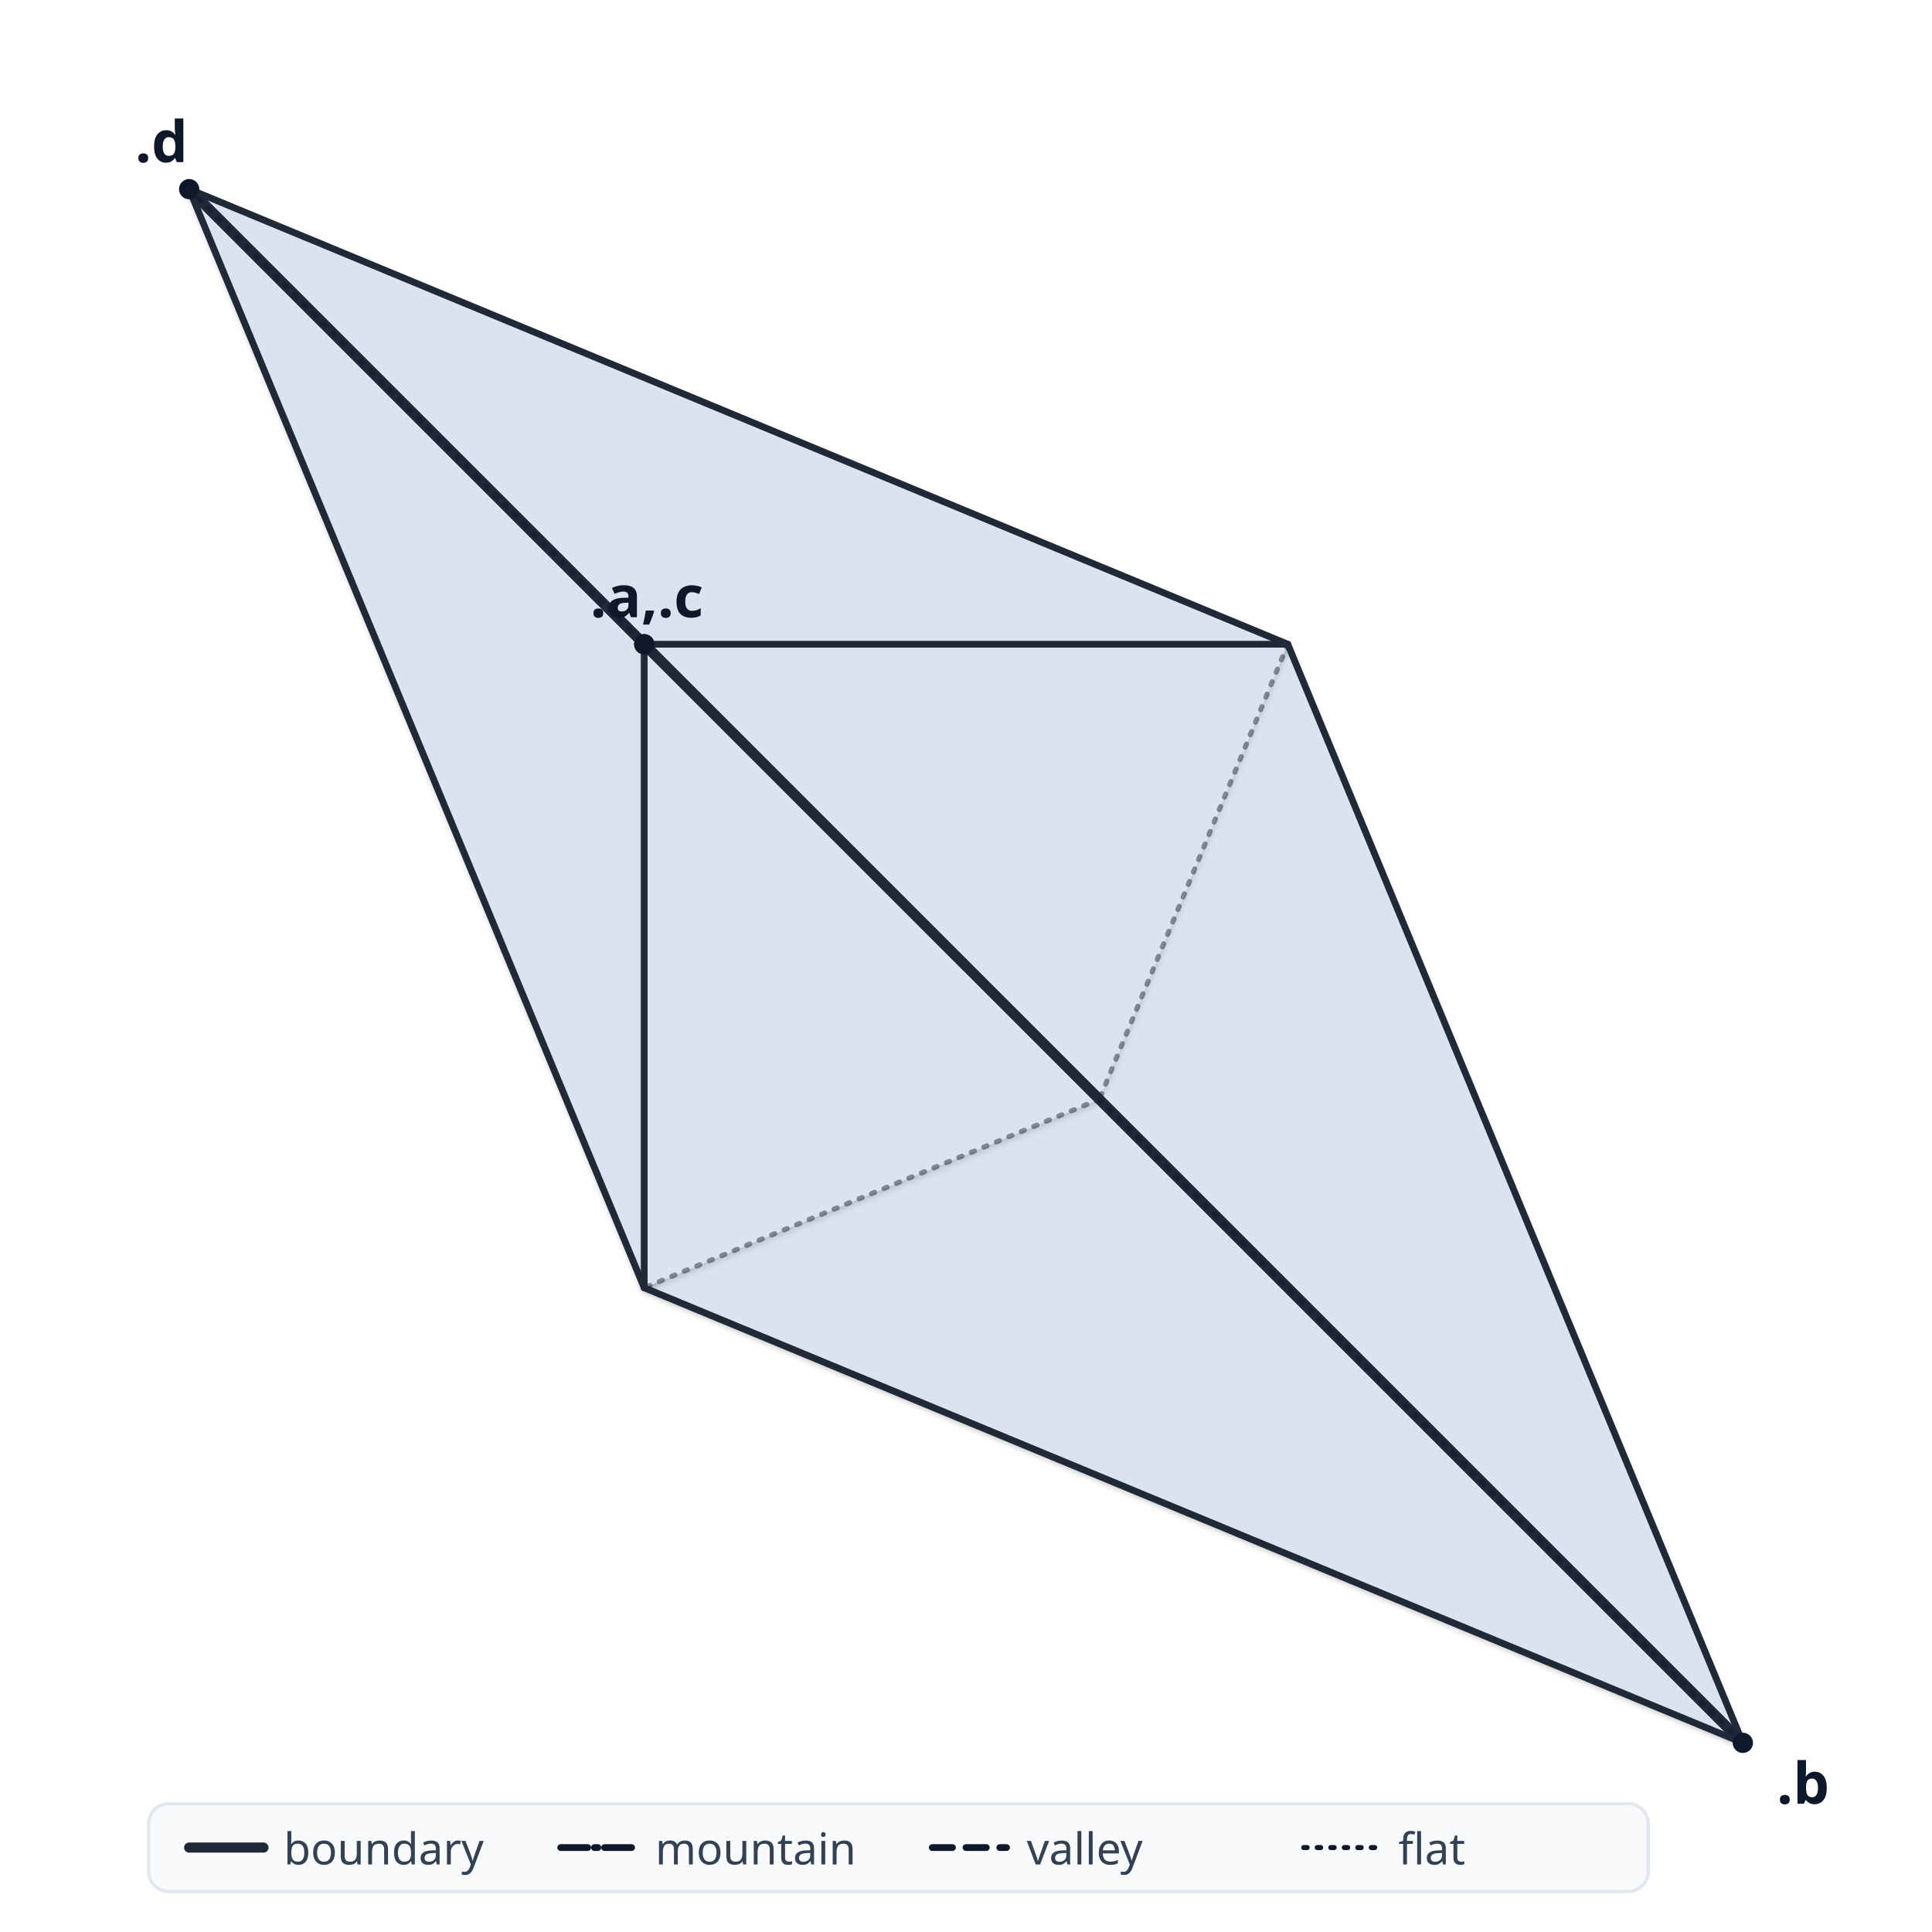
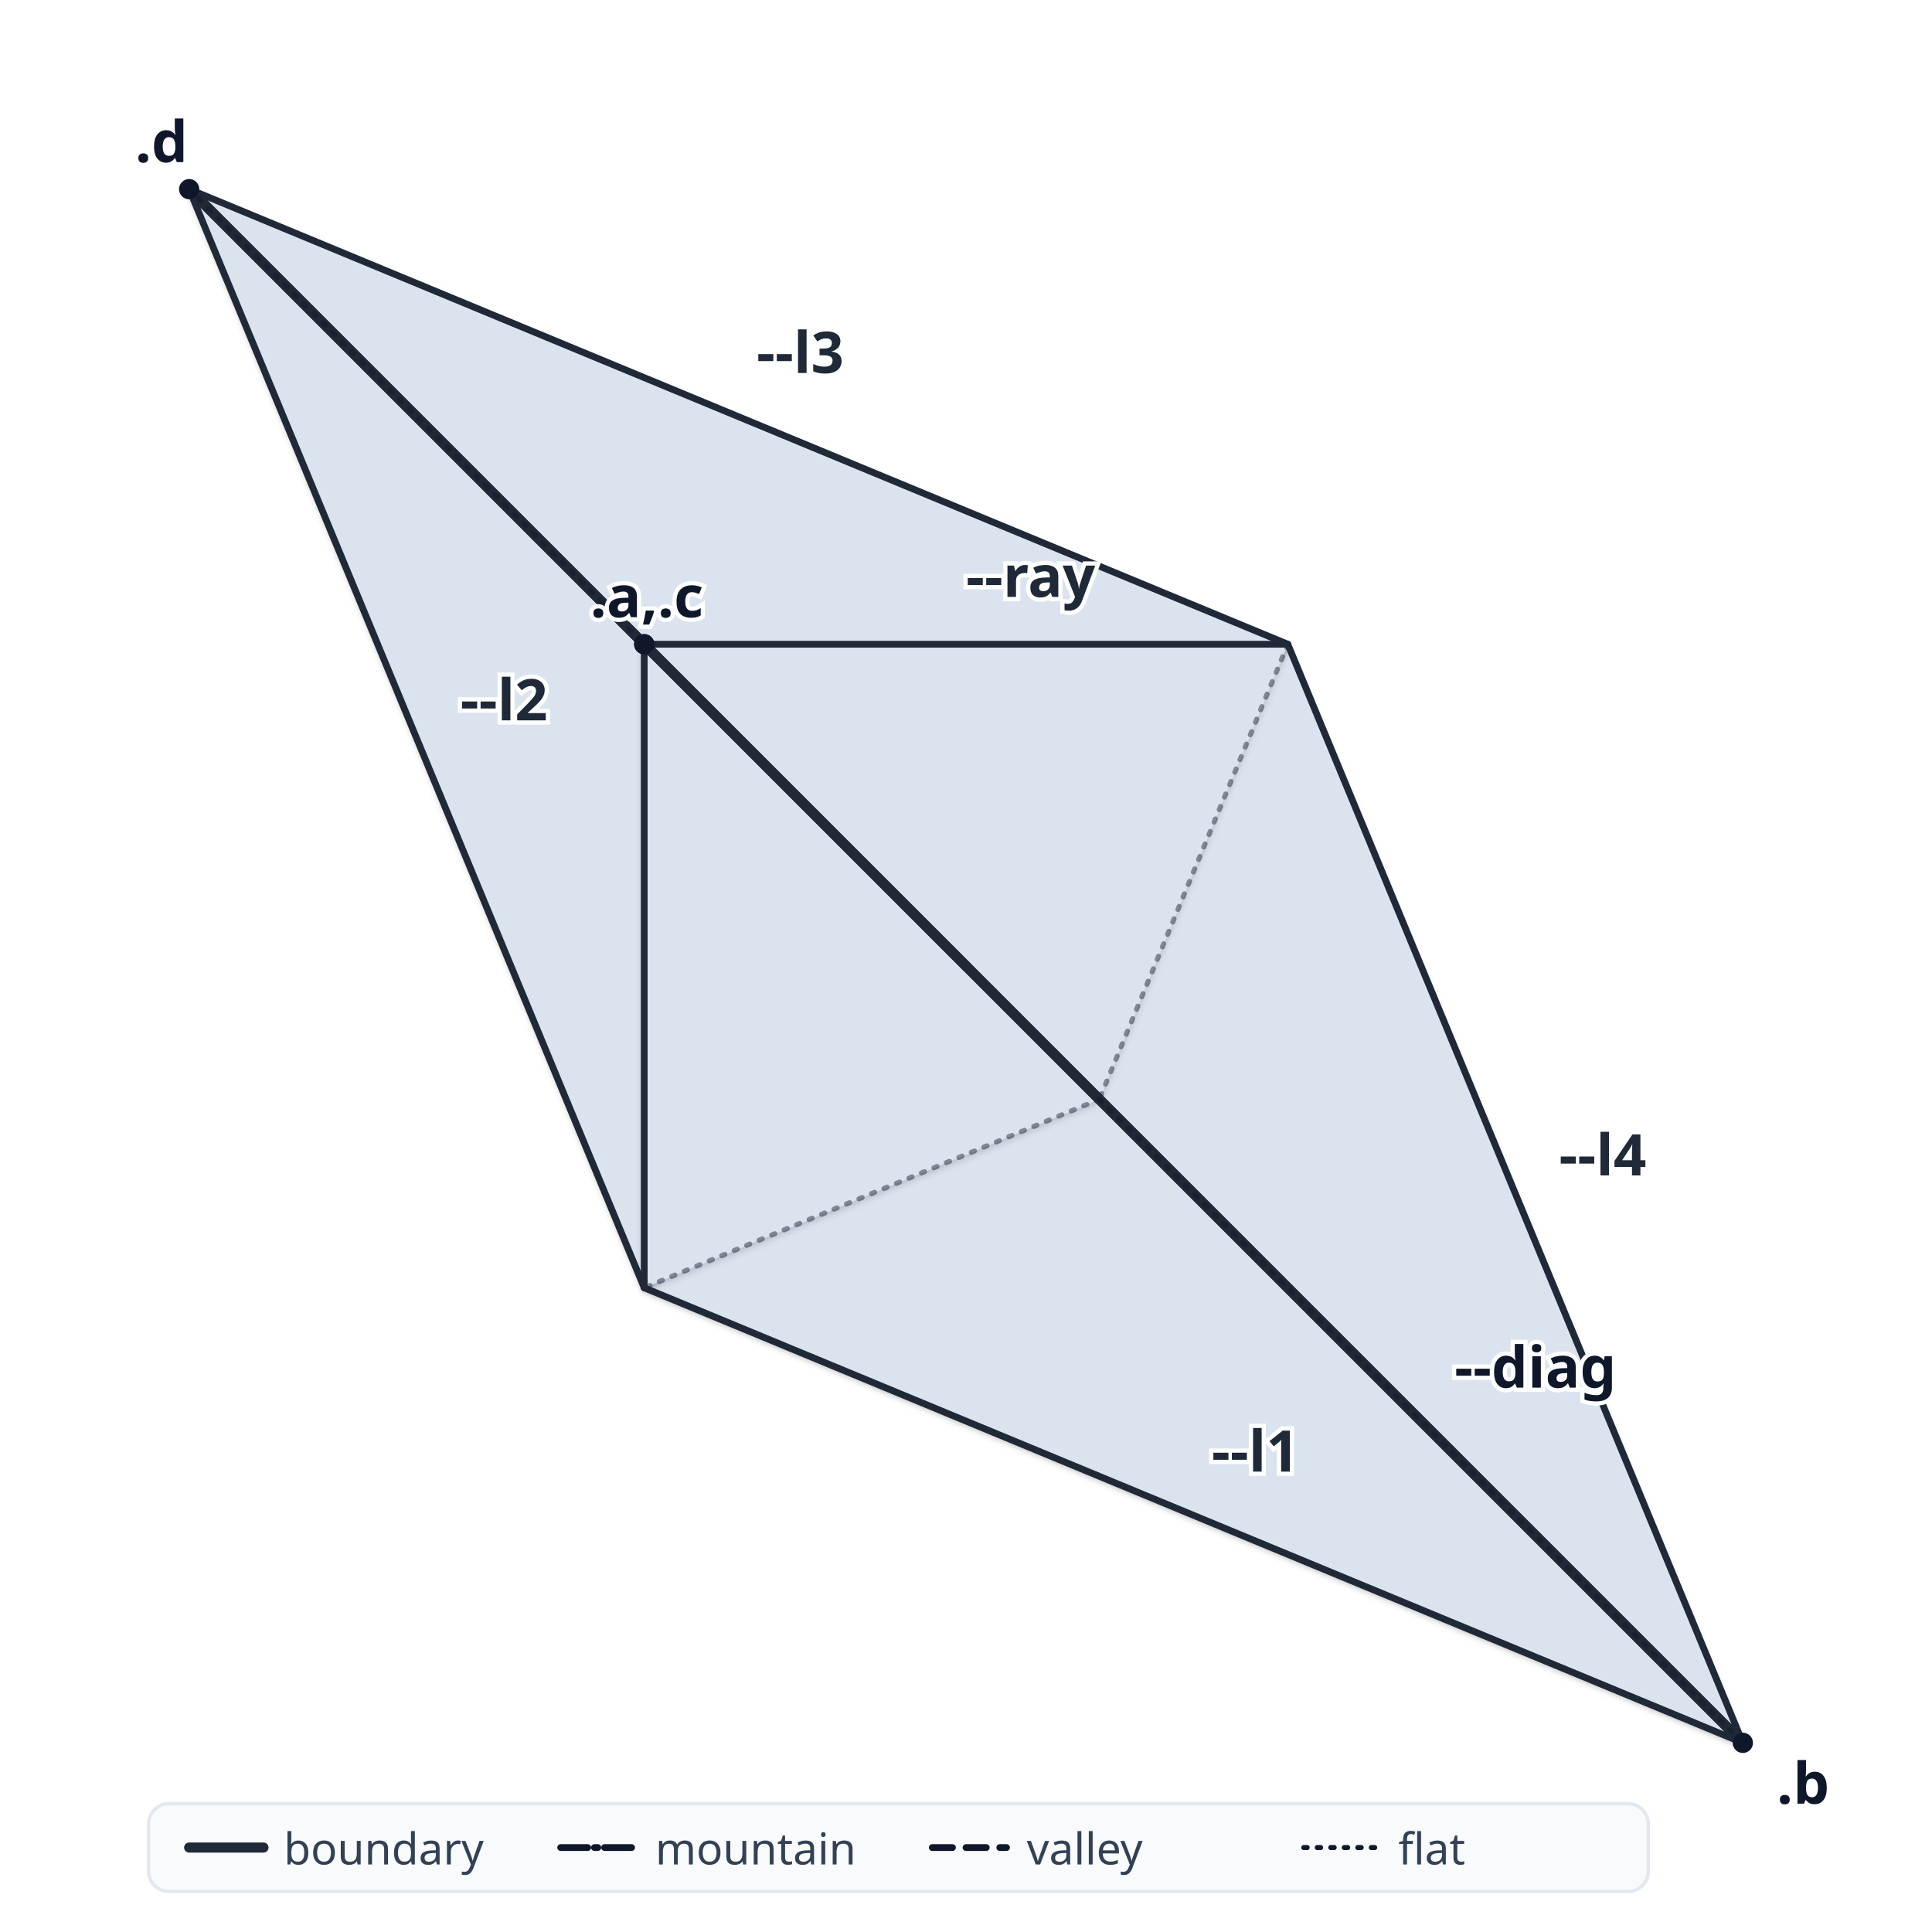
<svg xmlns="http://www.w3.org/2000/svg" width="572" height="572" viewBox="0 0 572 572" font-family="ui-sans-serif, system-ui, sans-serif">
  <rect width="572" height="572" fill="white" />
  <defs>
    <filter id="layerShadow" x="-20%" y="-20%" width="140%" height="140%">
      <feDropShadow dx="0" dy="1" stdDeviation="1.1" flood-color="#0f172a" flood-opacity="0.18" />
    </filter>
  </defs>
  <g data-layer="paper">
    <polygon points="516,516 381.269,190.731 286,286" fill="#fafaf7" stroke="none" filter="url(#layerShadow)" data-kind="face" data-face-index="7" />
    <polygon points="516,516 325.462,325.462 381.269,190.731" fill="#dbe4ee" stroke="none" filter="url(#layerShadow)" data-kind="face" data-face-index="6" />
    <polygon points="516,516 286,286 190.731,381.269" fill="#fafaf7" stroke="none" filter="url(#layerShadow)" data-kind="face" data-face-index="8" />
    <polygon points="325.462,325.462 516,516 190.731,381.269" fill="#dbe4ee" stroke="none" filter="url(#layerShadow)" data-kind="face" data-face-index="3" />
    <polygon points="56,56 286,286 381.269,190.731" fill="#fafaf7" stroke="none" filter="url(#layerShadow)" data-kind="face" data-face-index="12" />
    <polygon points="286,286 246.538,246.538 381.269,190.731" fill="#dbe4ee" stroke="none" filter="url(#layerShadow)" data-kind="face" data-face-index="10" />
    <polygon points="246.538,246.538 56,56 381.269,190.731" fill="#dbe4ee" stroke="none" filter="url(#layerShadow)" data-kind="face" data-face-index="11" />
    <polygon points="190.731,190.731 286,286 381.269,190.731" fill="#fafaf7" stroke="none" filter="url(#layerShadow)" data-kind="face" data-face-index="9" />
    <polygon points="325.462,325.462 190.731,190.731 381.269,190.731" fill="#dbe4ee" stroke="none" filter="url(#layerShadow)" data-kind="face" data-face-index="5" />
    <polygon points="56,56 190.731,381.269 286,286" fill="#fafaf7" stroke="none" filter="url(#layerShadow)" data-kind="face" data-face-index="13" />
    <polygon points="190.731,381.269 246.538,246.538 286,286" fill="#dbe4ee" stroke="none" filter="url(#layerShadow)" data-kind="face" data-face-index="1" />
    <polygon points="56,56 246.538,246.538 190.731,381.269" fill="#dbe4ee" stroke="none" filter="url(#layerShadow)" data-kind="face" data-face-index="4" />
    <polygon points="190.731,190.731 190.731,381.269 286,286" fill="#fafaf7" stroke="none" filter="url(#layerShadow)" data-kind="face" data-face-index="2" />
    <polygon points="190.731,190.731 325.462,325.462 190.731,381.269" fill="#dbe4ee" stroke="none" filter="url(#layerShadow)" data-kind="face" data-face-index="0" />
  </g>
  <g data-layer="creases">
    <line class="crease-B" data-kind="crease" x1="190.731" y1="190.731" x2="325.462" y2="325.462" stroke="#1f2937" stroke-width="3" stroke-linecap="round" />
-     <line class="crease-F" data-kind="crease" x1="325.462" y1="325.462" x2="190.731" y2="381.269" stroke="#0f172a" stroke-width="1.5" stroke-linecap="round" stroke-dasharray="1 3" opacity="0.45" data-crease-id="5" />
-     <line class="crease-V" data-kind="crease" x1="190.731" y1="381.269" x2="190.731" y2="190.731" stroke="#1f2937" stroke-width="2" stroke-linecap="round" data-crease-id="6" />
+     <line class="crease-F" data-kind="crease" x1="325.462" y1="325.462" x2="190.731" y2="381.269" stroke="#0f172a" stroke-width="1.5" stroke-linecap="round" stroke-dasharray="1 3" opacity="0.45" data-name="l2" data-bel-name="l2" data-crease-id="3" />
+     <line class="crease-V" data-kind="crease" x1="190.731" y1="381.269" x2="190.731" y2="190.731" stroke="#1f2937" stroke-width="2" stroke-linecap="round" data-name="ray" data-bel-name="ray" data-crease-id="1" />
    <line class="crease-B" data-kind="crease" x1="246.538" y1="246.538" x2="286" y2="286" stroke="#1f2937" stroke-width="3" stroke-linecap="round" />
    <line class="crease-B" data-kind="crease" x1="286" y1="286" x2="190.731" y2="190.731" stroke="#1f2937" stroke-width="3" stroke-linecap="round" />
    <line class="crease-B" data-kind="crease" x1="325.462" y1="325.462" x2="516" y2="516" stroke="#1f2937" stroke-width="3" stroke-linecap="round" />
-     <line class="crease-V" data-kind="crease" x1="516" y1="516" x2="190.731" y2="381.269" stroke="#1f2937" stroke-width="2" stroke-linecap="round" data-crease-id="4" />
+     <line class="crease-V" data-kind="crease" x1="516" y1="516" x2="190.731" y2="381.269" stroke="#1f2937" stroke-width="2" stroke-linecap="round" data-name="l1" data-bel-name="l1" data-crease-id="2" />
    <line class="crease-B" data-kind="crease" x1="56" y1="56" x2="246.538" y2="246.538" stroke="#1f2937" stroke-width="3" stroke-linecap="round" />
-     <line class="crease-V" data-kind="crease" x1="190.731" y1="381.269" x2="56" y2="56" stroke="#1f2937" stroke-width="2" stroke-linecap="round" data-crease-id="5" />
+     <line class="crease-V" data-kind="crease" x1="190.731" y1="381.269" x2="56" y2="56" stroke="#1f2937" stroke-width="2" stroke-linecap="round" data-name="l2" data-bel-name="l2" data-crease-id="3" />
    <line class="crease-B" data-kind="crease" x1="325.462" y1="325.462" x2="286" y2="286" stroke="#1f2937" stroke-width="3" stroke-linecap="round" />
-     <line class="crease-V" data-kind="crease" x1="190.731" y1="190.731" x2="381.269" y2="190.731" stroke="#1f2937" stroke-width="2" stroke-linecap="round" data-crease-id="6" />
-     <line class="crease-F" data-kind="crease" x1="381.269" y1="190.731" x2="325.462" y2="325.462" stroke="#0f172a" stroke-width="1.5" stroke-linecap="round" stroke-dasharray="1 3" opacity="0.45" data-crease-id="10" />
+     <line class="crease-V" data-kind="crease" x1="190.731" y1="190.731" x2="381.269" y2="190.731" stroke="#1f2937" stroke-width="2" stroke-linecap="round" data-name="ray" data-bel-name="ray" data-crease-id="1" />
+     <line class="crease-F" data-kind="crease" x1="381.269" y1="190.731" x2="325.462" y2="325.462" stroke="#0f172a" stroke-width="1.5" stroke-linecap="round" stroke-dasharray="1 3" opacity="0.45" data-name="l3" data-bel-name="l3" data-crease-id="5" />
    <line class="crease-B" data-kind="crease" x1="516" y1="516" x2="325.462" y2="325.462" stroke="#1f2937" stroke-width="3" stroke-linecap="round" />
-     <line class="crease-V" data-kind="crease" x1="381.269" y1="190.731" x2="516" y2="516" stroke="#1f2937" stroke-width="2" stroke-linecap="round" data-crease-id="11" />
+     <line class="crease-V" data-kind="crease" x1="381.269" y1="190.731" x2="516" y2="516" stroke="#1f2937" stroke-width="2" stroke-linecap="round" data-name="l4" data-bel-name="l4" data-crease-id="6" />
    <line class="crease-F" data-kind="crease" x1="325.462" y1="325.462" x2="516" y2="516" stroke="#0f172a" stroke-width="1.5" stroke-linecap="round" stroke-dasharray="1 3" opacity="0.45" data-name="diag" data-bel-name="diag" data-crease-id="0" />
    <line class="crease-B" data-kind="crease" x1="190.731" y1="190.731" x2="56" y2="56" stroke="#1f2937" stroke-width="3" stroke-linecap="round" />
-     <line class="crease-V" data-kind="crease" x1="56" y1="56" x2="381.269" y2="190.731" stroke="#1f2937" stroke-width="2" stroke-linecap="round" data-crease-id="10" />
+     <line class="crease-V" data-kind="crease" x1="56" y1="56" x2="381.269" y2="190.731" stroke="#1f2937" stroke-width="2" stroke-linecap="round" data-name="l3" data-bel-name="l3" data-crease-id="5" />
    <line class="crease-F" data-kind="crease" x1="56" y1="56" x2="190.731" y2="190.731" stroke="#0f172a" stroke-width="1.5" stroke-linecap="round" stroke-dasharray="1 3" opacity="0.45" data-name="diag" data-bel-name="diag" data-crease-id="0" />
  </g>
  <g data-layer="annotations">
    <circle cx="190.731" cy="190.731" r="3" fill="#0f172a" data-bel-name="a" data-kind="point" data-vertex="0" />
    <circle cx="516" cy="516" r="3" fill="#0f172a" data-bel-name="b" data-kind="point" data-vertex="5" />
    <circle cx="56" cy="56" r="3" fill="#0f172a" data-bel-name="d" data-kind="point" data-vertex="6" />
    <circle cx="190.731" cy="190.731" r="3" fill="#0f172a" data-bel-name="c" data-kind="point" data-vertex="8" />
-     <text x="40" y="48" font-size="17" font-weight="600" fill="#0f172a" data-bel-name="d" data-kind="point-label">.d</text>
-     <text x="174.731" y="182.731" font-size="17" font-weight="600" fill="#0f172a" data-bel-name="a" data-kind="point-label">.a,.c</text>
-     <text x="526" y="534" font-size="17" font-weight="600" fill="#0f172a" data-bel-name="b" data-kind="point-label">.b</text>
+     <text x="40" y="48" font-size="17" font-weight="600" stroke="white" stroke-width="2.5" paint-order="stroke" fill="#0f172a" data-bel-name="d" data-kind="point-label">.d</text>
+     <text x="223.992" y="110.431" font-size="17" font-weight="600" stroke="white" stroke-width="2.5" paint-order="stroke" fill="#1f2937" data-kind="line-label" data-bel-name="l3">--l3</text>
+     <text x="174.731" y="182.731" font-size="17" font-weight="600" stroke="white" stroke-width="2.5" paint-order="stroke" fill="#0f172a" data-bel-name="a" data-kind="point-label">.a,.c</text>
+     <text x="286" y="176.731" font-size="17" font-weight="600" stroke="white" stroke-width="2.5" paint-order="stroke" fill="#1f2937" data-kind="line-label" data-bel-name="ray">--ray</text>
+     <text x="136.3" y="213.277" font-size="17" font-weight="600" stroke="white" stroke-width="2.5" paint-order="stroke" fill="#1f2937" data-kind="line-label" data-bel-name="l2">--l2</text>
+     <text x="461.569" y="348.008" font-size="17" font-weight="600" stroke="white" stroke-width="2.5" paint-order="stroke" fill="#1f2937" data-kind="line-label" data-bel-name="l4">--l4</text>
+     <text x="430.63" y="410.831" font-size="17" font-weight="600" stroke="white" stroke-width="2.5" paint-order="stroke" fill="#0f172a" data-kind="line-label" data-bel-name="diag">--diag</text>
+     <text x="358.723" y="435.7" font-size="17" font-weight="600" stroke="white" stroke-width="2.5" paint-order="stroke" fill="#1f2937" data-kind="line-label" data-bel-name="l1">--l1</text>
+     <text x="526" y="534" font-size="17" font-weight="600" stroke="white" stroke-width="2.5" paint-order="stroke" fill="#0f172a" data-bel-name="b" data-kind="point-label">.b</text>
  </g>
  <g data-layer="hud">
    <rect class="legend-panel" x="44" y="534" width="444" height="26" rx="6" fill="#f8fafc" stroke="#e2e8f0" />
    <line x1="56" y1="547" x2="78" y2="547" stroke="#1f2937" stroke-width="3" stroke-linecap="round" />
    <text x="84" y="552" font-size="13" fill="#334155">boundary</text>
    <line x1="166" y1="547" x2="188" y2="547" stroke="#0f172a" stroke-width="2" stroke-linecap="round" stroke-dasharray="8 2 1 2" />
    <text x="194" y="552" font-size="13" fill="#334155">mountain</text>
    <line x1="276" y1="547" x2="298" y2="547" stroke="#0f172a" stroke-width="2" stroke-linecap="round" stroke-dasharray="6 4" />
    <text x="304" y="552" font-size="13" fill="#334155">valley</text>
    <line x1="386" y1="547" x2="408" y2="547" stroke="#0f172a" stroke-width="1.5" stroke-linecap="round" stroke-dasharray="1 3" />
    <text x="414" y="552" font-size="13" fill="#334155">flat</text>
  </g>
</svg>
